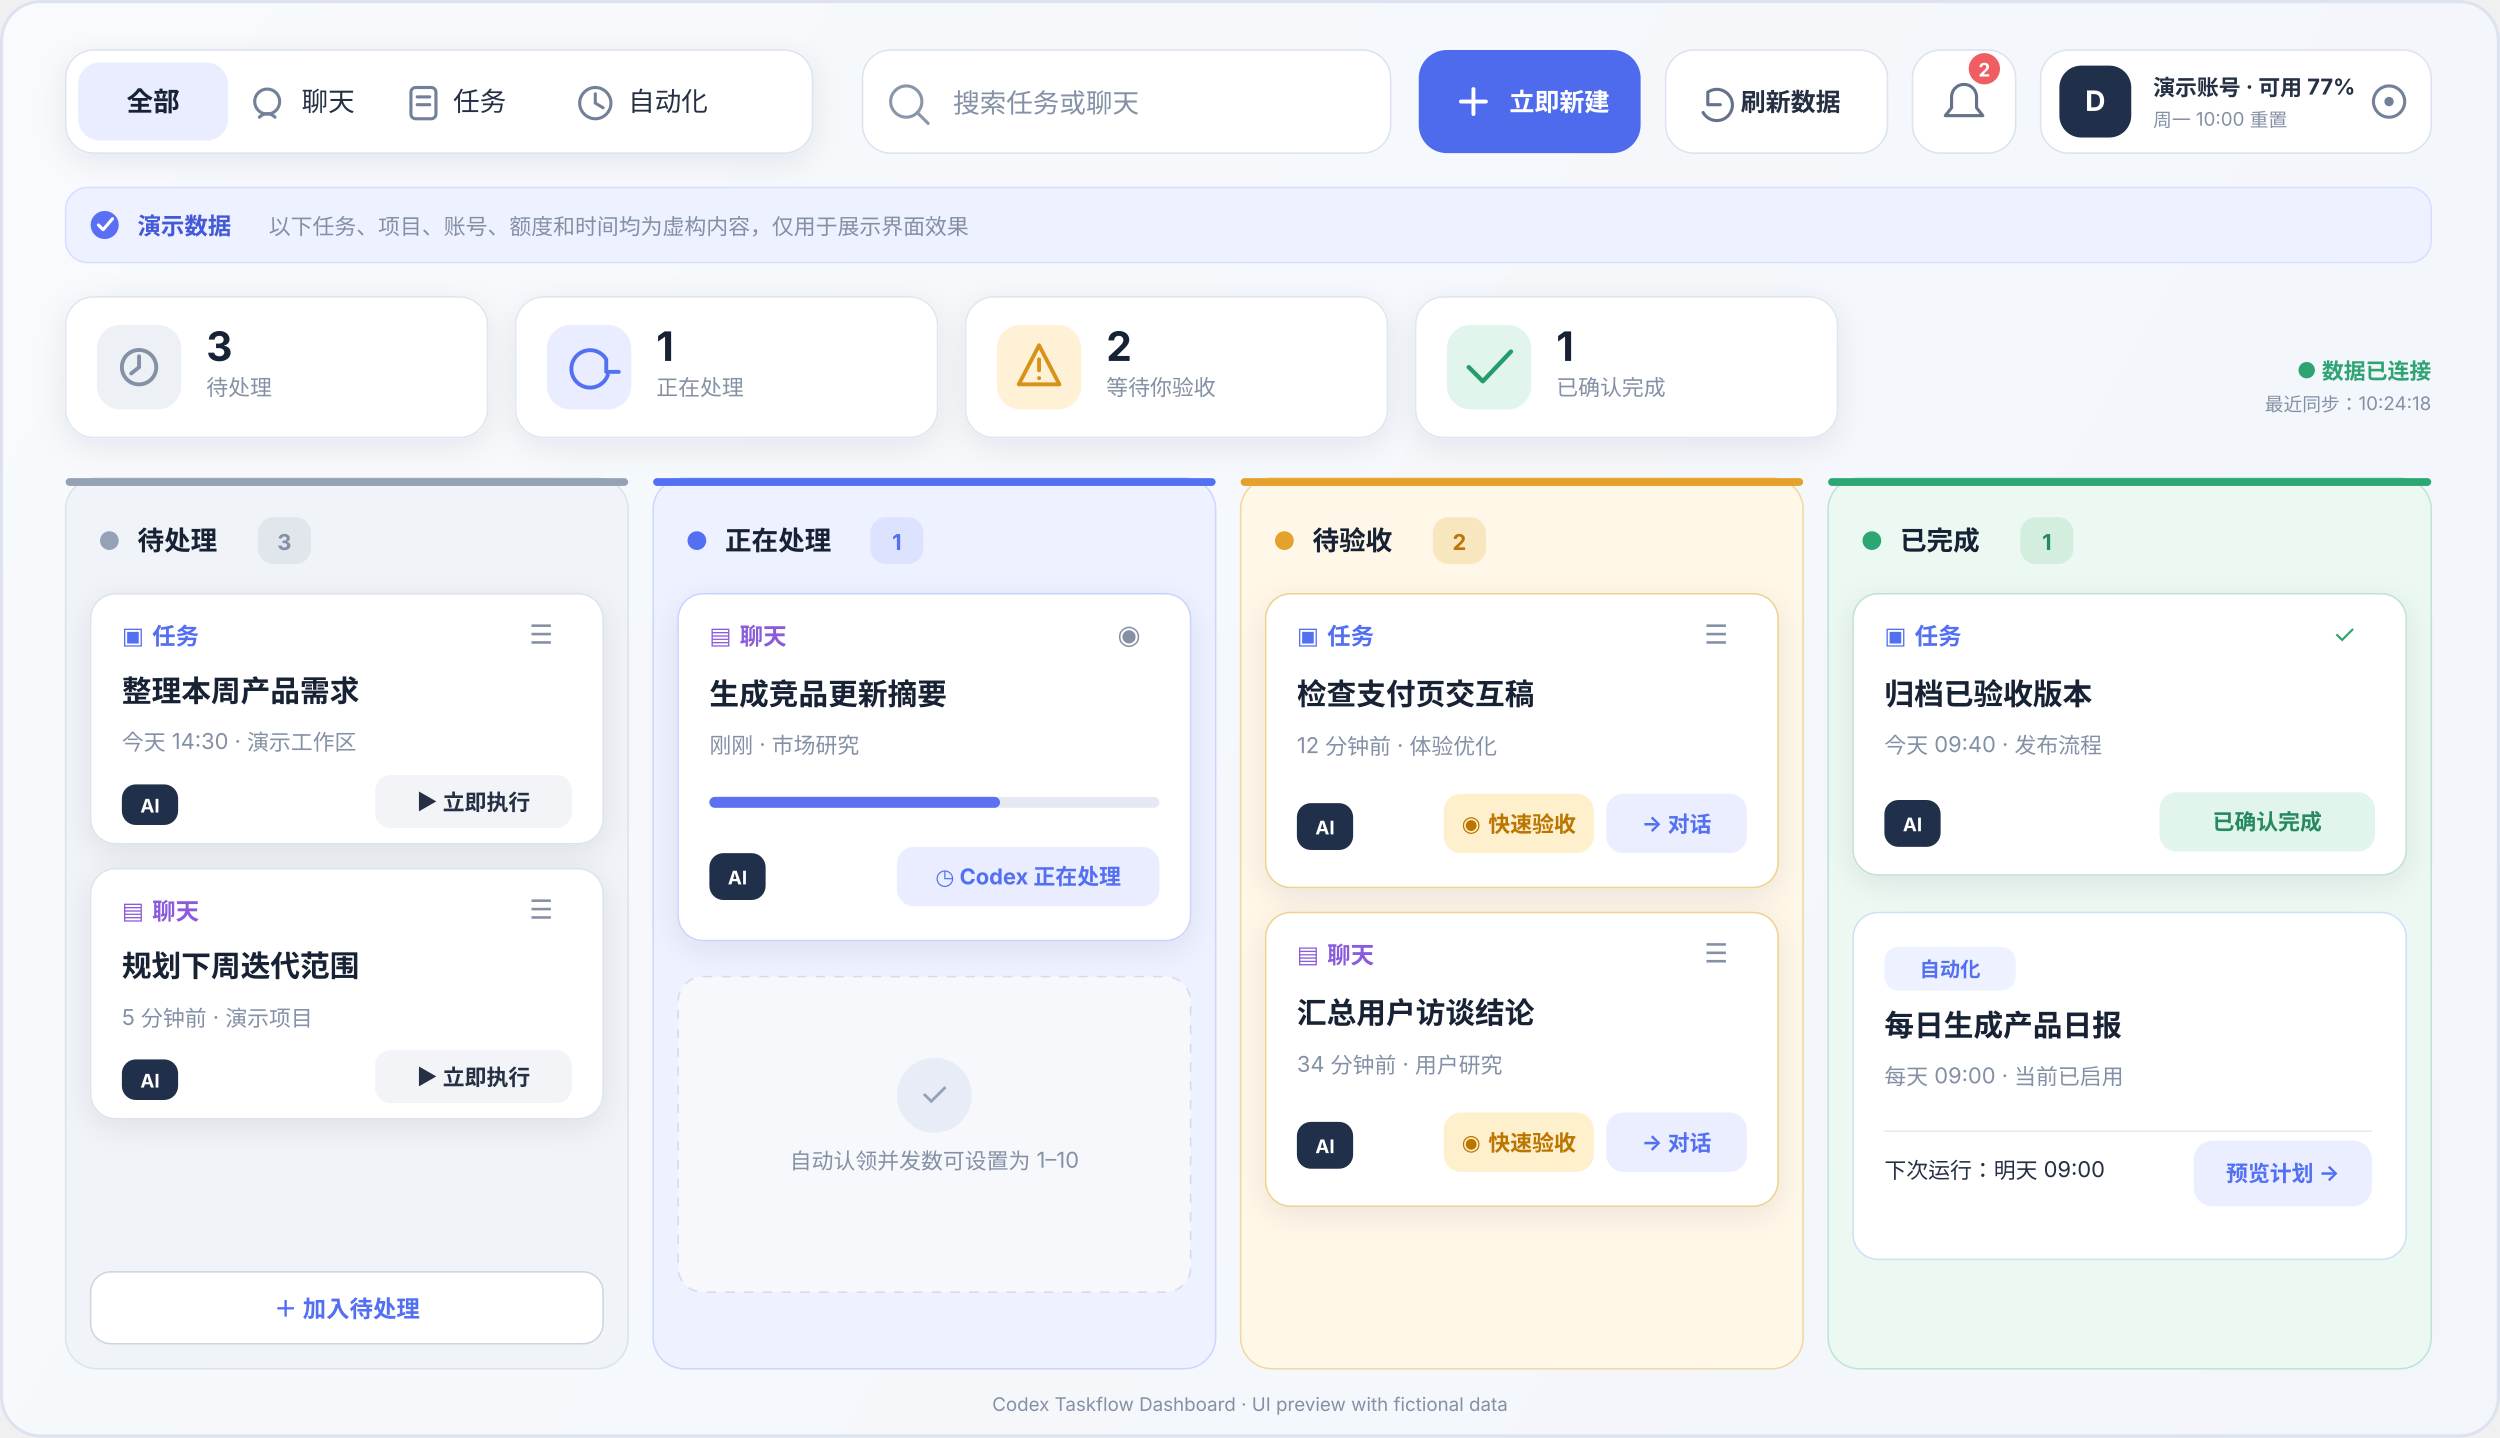
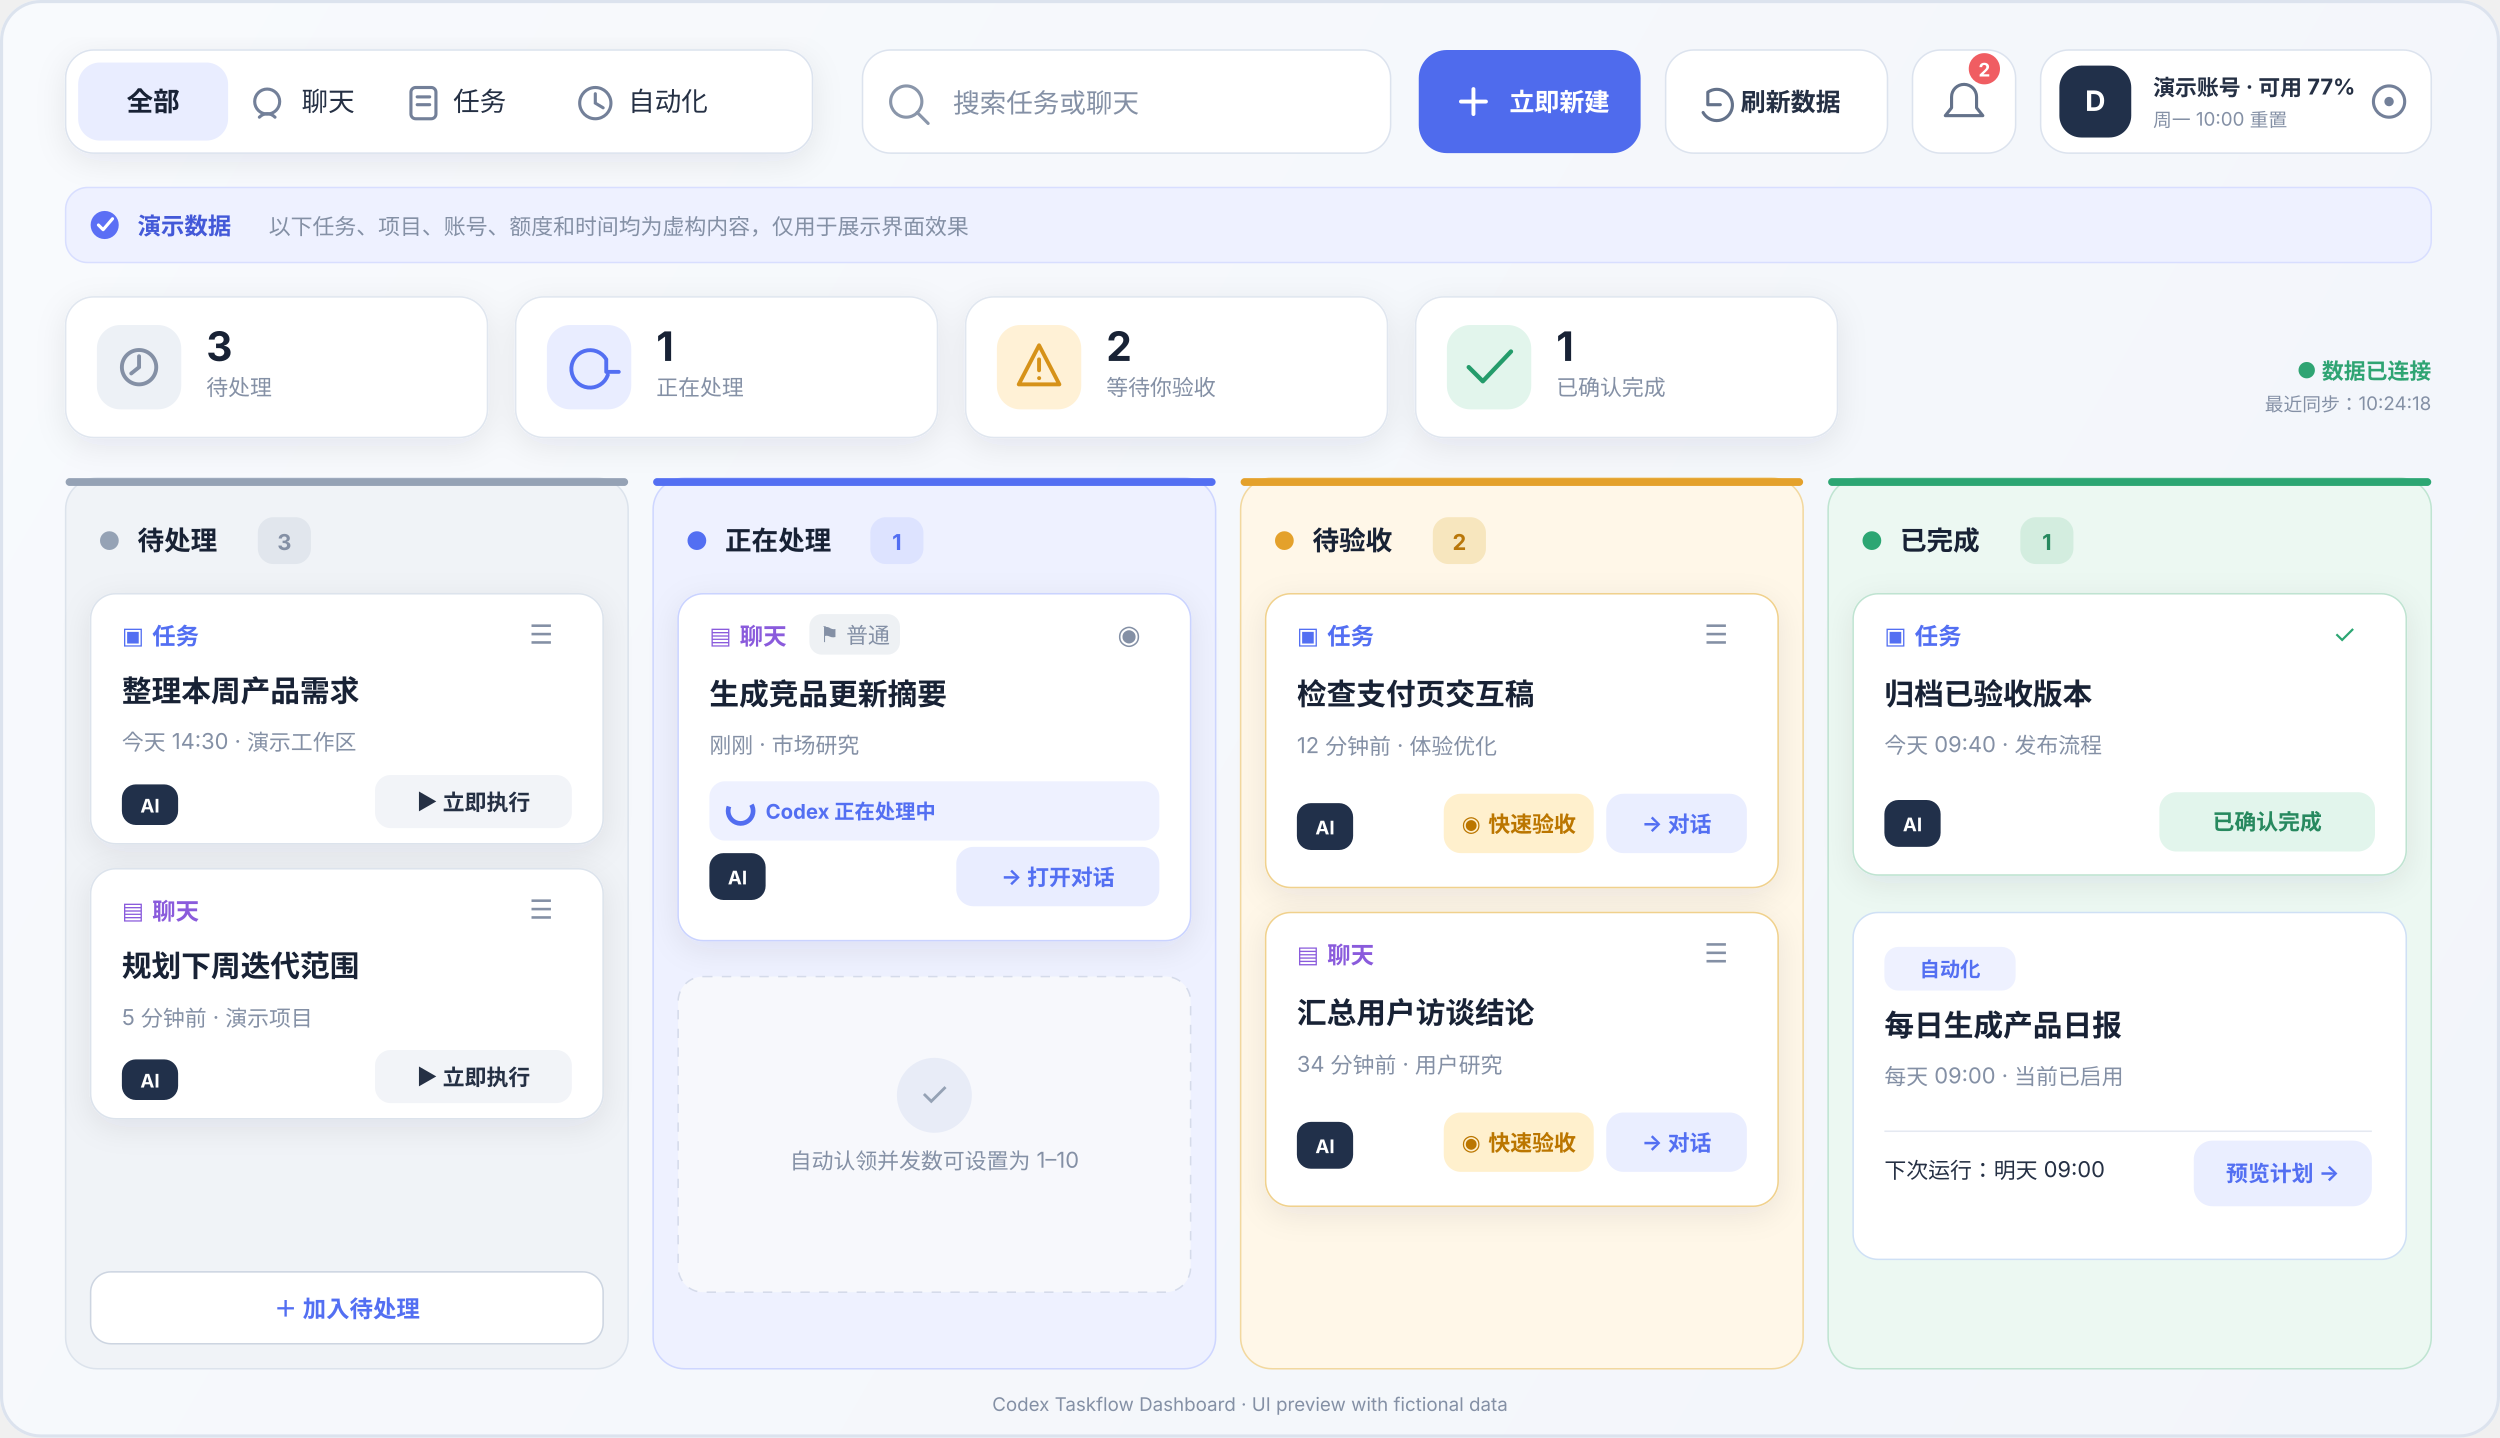
<svg xmlns="http://www.w3.org/2000/svg" width="1600" height="920" viewBox="0 0 1600 920" fill="none">
  <defs>
    <filter id="shadow" x="-20%" y="-20%" width="140%" height="160%">
      <feDropShadow dx="0" dy="5" stdDeviation="10" flood-color="#21304A" flood-opacity="0.08" />
    </filter>
    <linearGradient id="page" x1="0" y1="0" x2="1600" y2="920" gradientUnits="userSpaceOnUse">
      <stop stop-color="#F8FAFD" />
      <stop offset="1" stop-color="#F2F5FA" />
    </linearGradient>
    <style>
      text { font-family: Inter, -apple-system, BlinkMacSystemFont, "Segoe UI", "PingFang SC", "Microsoft YaHei", sans-serif; }
      .title { fill: #182235; font-weight: 700; }
      .body { fill: #253044; }
      .muted { fill: #8490A5; }
      .small { font-size: 14px; }
      .medium { font-size: 17px; }
      .label { font-size: 15px; font-weight: 650; }
    </style>
  </defs>
  <rect width="1600" height="920" rx="26" fill="url(#page)" />
  <rect x="1" y="1" width="1598" height="918" rx="25" stroke="#DCE3EE" stroke-width="2" />
  <g filter="url(#shadow)">
    <rect x="42" y="32" width="478" height="66" rx="18" fill="white" stroke="#DCE3EE" />
  </g>
  <rect x="50" y="40" width="96" height="50" rx="14" fill="#E9EDFF" />
  <text x="98" y="71" text-anchor="middle" class="title medium">全部</text>
  <circle cx="171" cy="65" r="8" stroke="#738099" stroke-width="2" />
  <path d="M166 75C169 72 173 72 176 75" stroke="#738099" stroke-width="2" stroke-linecap="round" />
  <text x="193" y="71" class="body medium">聊天</text>
  <rect x="263" y="56" width="16" height="20" rx="3" stroke="#738099" stroke-width="2" />
  <path d="M267 62H275M267 67H275" stroke="#738099" stroke-width="2" stroke-linecap="round" />
  <text x="290" y="71" class="body medium">任务</text>
  <circle cx="381" cy="66" r="10" stroke="#738099" stroke-width="2" />
  <path d="M381 60V66L386 69" stroke="#738099" stroke-width="2" stroke-linecap="round" />
  <text x="402" y="71" class="body medium">自动化</text>
  <rect x="552" y="32" width="338" height="66" rx="18" fill="white" stroke="#DCE3EE" />
  <circle cx="580" cy="65" r="10" stroke="#8A96AA" stroke-width="2" />
  <path d="M587 72L594 79" stroke="#8A96AA" stroke-width="2" stroke-linecap="round" />
  <text x="610" y="72" class="muted medium">搜索任务或聊天</text>
  <rect x="908" y="32" width="142" height="66" rx="18" fill="#4F6BED" />
  <path d="M935 65H951M943 57V73" stroke="white" stroke-width="2.5" stroke-linecap="round" />
  <text x="966" y="71" fill="white" font-size="16" font-weight="650">立即新建</text>
  <rect x="1066" y="32" width="142" height="66" rx="18" fill="white" stroke="#DCE3EE" />
  <path d="M1093 59A10 10 0 1 1 1090 72M1093 59V67H1101" stroke="#64728A" stroke-width="2" stroke-linecap="round" stroke-linejoin="round" />
  <text x="1114" y="71" class="body" font-size="16" font-weight="650">刷新数据</text>
  <rect x="1224" y="32" width="66" height="66" rx="18" fill="white" stroke="#DCE3EE" />
  <path d="M1249 69V62A8 8 0 0 1 1265 62V69L1269 74H1245L1249 69Z" stroke="#64728A" stroke-width="2" stroke-linejoin="round" />
  <circle cx="1270" cy="44" r="10" fill="#F05D62" />
  <text x="1270" y="49" text-anchor="middle" fill="white" font-size="12" font-weight="700">2</text>
  <rect x="1306" y="32" width="250" height="66" rx="18" fill="white" stroke="#DCE3EE" />
  <rect x="1318" y="42" width="46" height="46" rx="14" fill="#21304A" />
  <text x="1341" y="71" text-anchor="middle" fill="white" font-size="18" font-weight="700">D</text>
  <text x="1378" y="61" class="body small" font-weight="650">演示账号 · 可用 77%</text>
  <text x="1378" y="81" class="muted" font-size="12">周一 10:00 重置</text>
  <circle cx="1529" cy="65" r="10" stroke="#738099" stroke-width="2" />
  <circle cx="1529" cy="65" r="3" fill="#738099" />
  <rect x="42" y="120" width="1514" height="48" rx="14" fill="#EEF1FF" stroke="#D8DEFF" />
  <circle cx="67" cy="144" r="9" fill="#5B6FF5" />
  <path d="M63 144L66 147L72 140" stroke="white" stroke-width="2" stroke-linecap="round" stroke-linejoin="round" />
  <text x="88" y="150" fill="#4359D8" font-size="15" font-weight="650">演示数据</text>
  <text x="172" y="150" class="muted small">以下任务、项目、账号、额度和时间均为虚构内容，仅用于展示界面效果</text>
  <g filter="url(#shadow)">
    <rect x="42" y="190" width="270" height="90" rx="18" fill="white" stroke="#E0E6EF" />
    <rect x="330" y="190" width="270" height="90" rx="18" fill="white" stroke="#E0E6EF" />
    <rect x="618" y="190" width="270" height="90" rx="18" fill="white" stroke="#E0E6EF" />
    <rect x="906" y="190" width="270" height="90" rx="18" fill="white" stroke="#E0E6EF" />
  </g>
  <rect x="62" y="208" width="54" height="54" rx="15" fill="#EDF1F6" />
  <circle cx="89" cy="235" r="11" stroke="#8490A5" stroke-width="2.5" />
  <path d="M89 228V235L84 239" stroke="#8490A5" stroke-width="2.5" stroke-linecap="round" />
  <text x="132" y="231" class="title" font-size="26">3</text>
  <text x="132" y="253" class="muted small">待处理</text>
  <rect x="350" y="208" width="54" height="54" rx="15" fill="#E9EDFF" />
  <path d="M388 230A12 12 0 1 0 389 240M388 230V238H396" stroke="#536FF2" stroke-width="2.5" stroke-linecap="round" stroke-linejoin="round" />
  <text x="420" y="231" class="title" font-size="26">1</text>
  <text x="420" y="253" class="muted small">正在处理</text>
  <rect x="638" y="208" width="54" height="54" rx="15" fill="#FFF1D6" />
  <path d="M665 221L678 246H652L665 221Z" stroke="#D69219" stroke-width="2.5" stroke-linejoin="round" />
  <path d="M665 230V237M665 242H665.1" stroke="#D69219" stroke-width="2.5" stroke-linecap="round" />
  <text x="708" y="231" class="title" font-size="26">2</text>
  <text x="708" y="253" class="muted small">等待你验收</text>
  <rect x="926" y="208" width="54" height="54" rx="15" fill="#E2F5EC" />
  <path d="M940 235L949 244L967 225" stroke="#249C6B" stroke-width="2.8" stroke-linecap="round" stroke-linejoin="round" />
  <text x="996" y="231" class="title" font-size="26">1</text>
  <text x="996" y="253" class="muted small">已确认完成</text>
  <text x="1556" y="242" text-anchor="end" fill="#2FA473" font-size="14" font-weight="650">● 数据已连接</text>
  <text x="1556" y="263" text-anchor="end" class="muted" font-size="12">最近同步：10:24:18</text>
  <rect x="42" y="306" width="360" height="570" rx="20" fill="#F0F3F7" stroke="#DCE3EC" />
  <rect x="42" y="306" width="360" height="5" rx="2.5" fill="#95A2B5" />
  <rect x="418" y="306" width="360" height="570" rx="20" fill="#EEF1FF" stroke="#CED6FF" />
  <rect x="418" y="306" width="360" height="5" rx="2.5" fill="#536FF2" />
  <rect x="794" y="306" width="360" height="570" rx="20" fill="#FFF7E8" stroke="#F2D89F" />
  <rect x="794" y="306" width="360" height="5" rx="2.5" fill="#E4A12B" />
  <rect x="1170" y="306" width="386" height="570" rx="20" fill="#ECF8F2" stroke="#BFE4D1" />
  <rect x="1170" y="306" width="386" height="5" rx="2.5" fill="#2CA673" />
  <circle cx="70" cy="346" r="6" fill="#95A2B5" />
  <text x="88" y="352" class="title medium">待处理</text>
  <rect x="165" y="331" width="34" height="30" rx="10" fill="#E1E6ED" />
  <text x="182" y="352" text-anchor="middle" class="muted small" font-weight="700">3</text>
  <circle cx="446" cy="346" r="6" fill="#536FF2" />
  <text x="464" y="352" class="title medium">正在处理</text>
  <rect x="557" y="331" width="34" height="30" rx="10" fill="#DDE3FF" />
  <text x="574" y="352" text-anchor="middle" fill="#536FF2" font-size="14" font-weight="700">1</text>
  <circle cx="822" cy="346" r="6" fill="#E4A12B" />
  <text x="840" y="352" class="title medium">待验收</text>
  <rect x="917" y="331" width="34" height="30" rx="10" fill="#F7E6BE" />
  <text x="934" y="352" text-anchor="middle" fill="#B9770A" font-size="14" font-weight="700">2</text>
  <circle cx="1198" cy="346" r="6" fill="#2CA673" />
  <text x="1216" y="352" class="title medium">已完成</text>
  <rect x="1293" y="331" width="34" height="30" rx="10" fill="#D3EDDF" />
  <text x="1310" y="352" text-anchor="middle" fill="#27895F" font-size="14" font-weight="700">1</text>
  <g filter="url(#shadow)">
    <rect x="58" y="380" width="328" height="160" rx="16" fill="white" stroke="#DCE3EC" />
  </g>
  <text x="78" y="412" fill="#536FF2" class="label">▣ 任务</text>
  <text x="354" y="412" text-anchor="end" class="muted medium">☰</text>
  <text x="78" y="449" class="title" font-size="19">整理本周产品需求</text>
  <text x="78" y="480" class="muted small">今天 14:30 · 演示工作区</text>
  <rect x="78" y="502" width="36" height="26" rx="9" fill="#21304A" />
  <text x="96" y="520" text-anchor="middle" fill="white" font-size="12" font-weight="700">AI</text>
  <rect x="240" y="496" width="126" height="34" rx="10" fill="#F2F4F8" />
  <text x="303" y="518" text-anchor="middle" class="body small" font-weight="650">▶ 立即执行</text>
  <g filter="url(#shadow)">
    <rect x="58" y="556" width="328" height="160" rx="16" fill="white" stroke="#DCE3EC" />
  </g>
  <text x="78" y="588" fill="#8A5BDC" class="label">▤ 聊天</text>
  <text x="354" y="588" text-anchor="end" class="muted medium">☰</text>
  <text x="78" y="625" class="title" font-size="19">规划下周迭代范围</text>
  <text x="78" y="656" class="muted small">5 分钟前 · 演示项目</text>
  <rect x="78" y="678" width="36" height="26" rx="9" fill="#21304A" />
  <text x="96" y="696" text-anchor="middle" fill="white" font-size="12" font-weight="700">AI</text>
  <rect x="240" y="672" width="126" height="34" rx="10" fill="#F2F4F8" />
  <text x="303" y="694" text-anchor="middle" class="body small" font-weight="650">▶ 立即执行</text>
  <rect x="58" y="814" width="328" height="46" rx="13" fill="white" stroke="#CDD5E1" />
  <text x="222" y="843" text-anchor="middle" fill="#536FF2" font-size="15" font-weight="650">＋ 加入待处理</text>
  <g filter="url(#shadow)">
    <rect x="434" y="380" width="328" height="222" rx="16" fill="white" stroke="#CAD3FF" />
  </g>
  <text x="454" y="412" fill="#8A5BDC" class="label">▤ 聊天</text>
+   <rect x="518" y="393" width="58" height="26" rx="8" fill="#EEF1F4" />
+   <text x="547" y="411" text-anchor="middle" class="muted small">⚑ 普通</text>
  <text x="730" y="412" text-anchor="end" class="muted medium">◉</text>
  <text x="454" y="451" class="title" font-size="19">生成竞品更新摘要</text>
  <text x="454" y="482" class="muted small">刚刚 · 市场研究</text>
-   <rect x="454" y="510" width="288" height="7" rx="3.5" fill="#E5E9F2" />
-   <rect x="454" y="510" width="186" height="7" rx="3.5" fill="#5C70F2" />
+   <rect x="454" y="500" width="288" height="38" rx="10" fill="#EEF1FF" />
+   <circle cx="474" cy="519" r="8" fill="none" stroke="#526DF0" stroke-width="3" stroke-dasharray="28 18" />
+   <text x="490" y="524" fill="#536FF2" font-size="13" font-weight="650">Codex 正在处理中</text>
  <rect x="454" y="546" width="36" height="30" rx="9" fill="#21304A" />
  <text x="472" y="566" text-anchor="middle" fill="white" font-size="12" font-weight="700">AI</text>
-   <rect x="574" y="542" width="168" height="38" rx="11" fill="#E9EDFF" />
-   <text x="658" y="566" text-anchor="middle" fill="#536FF2" font-size="14" font-weight="650">◷ Codex 正在处理</text>
+   <rect x="612" y="542" width="130" height="38" rx="11" fill="#E9EDFF" />
+   <text x="677" y="566" text-anchor="middle" fill="#536FF2" font-size="14" font-weight="650">→ 打开对话</text>
  <rect x="434" y="625" width="328" height="202" rx="16" fill="#F7F8FC" stroke="#D5DBEA" stroke-dasharray="6 6" />
  <circle cx="598" cy="701" r="24" fill="#E8ECF7" />
  <text x="598" y="708" text-anchor="middle" fill="#95A2B5" font-size="22">✓</text>
  <text x="598" y="748" text-anchor="middle" class="muted small">自动认领并发数可设置为 1–10</text>
  <g filter="url(#shadow)">
    <rect x="810" y="380" width="328" height="188" rx="16" fill="white" stroke="#F0D18D" />
  </g>
  <text x="830" y="412" fill="#536FF2" class="label">▣ 任务</text>
  <text x="1106" y="412" text-anchor="end" class="muted medium">☰</text>
  <text x="830" y="451" class="title" font-size="19">检查支付页交互稿</text>
  <text x="830" y="482" class="muted small">12 分钟前 · 体验优化</text>
  <rect x="830" y="514" width="36" height="30" rx="9" fill="#21304A" />
  <text x="848" y="534" text-anchor="middle" fill="white" font-size="12" font-weight="700">AI</text>
  <rect x="924" y="508" width="96" height="38" rx="11" fill="#FFF0CD" />
  <text x="972" y="532" text-anchor="middle" fill="#BB7600" font-size="14" font-weight="650">◉ 快速验收</text>
  <rect x="1028" y="508" width="90" height="38" rx="11" fill="#EAEEFF" />
  <text x="1073" y="532" text-anchor="middle" fill="#536FF2" font-size="14" font-weight="650">→ 对话</text>
  <g filter="url(#shadow)">
    <rect x="810" y="584" width="328" height="188" rx="16" fill="white" stroke="#F0D18D" />
  </g>
  <text x="830" y="616" fill="#8A5BDC" class="label">▤ 聊天</text>
  <text x="1106" y="616" text-anchor="end" class="muted medium">☰</text>
  <text x="830" y="655" class="title" font-size="19">汇总用户访谈结论</text>
  <text x="830" y="686" class="muted small">34 分钟前 · 用户研究</text>
  <rect x="830" y="718" width="36" height="30" rx="9" fill="#21304A" />
  <text x="848" y="738" text-anchor="middle" fill="white" font-size="12" font-weight="700">AI</text>
  <rect x="924" y="712" width="96" height="38" rx="11" fill="#FFF0CD" />
  <text x="972" y="736" text-anchor="middle" fill="#BB7600" font-size="14" font-weight="650">◉ 快速验收</text>
  <rect x="1028" y="712" width="90" height="38" rx="11" fill="#EAEEFF" />
  <text x="1073" y="736" text-anchor="middle" fill="#536FF2" font-size="14" font-weight="650">→ 对话</text>
  <g filter="url(#shadow)">
    <rect x="1186" y="380" width="354" height="180" rx="16" fill="white" stroke="#BFE3D1" />
  </g>
  <text x="1206" y="412" fill="#536FF2" class="label">▣ 任务</text>
  <text x="1508" y="412" text-anchor="end" fill="#2CA673" class="medium">✓</text>
  <text x="1206" y="451" class="title" font-size="19">归档已验收版本</text>
  <text x="1206" y="482" class="muted small">今天 09:40 · 发布流程</text>
  <rect x="1206" y="512" width="36" height="30" rx="9" fill="#21304A" />
  <text x="1224" y="532" text-anchor="middle" fill="white" font-size="12" font-weight="700">AI</text>
  <rect x="1382" y="507" width="138" height="38" rx="11" fill="#E2F5EC" />
  <text x="1451" y="531" text-anchor="middle" fill="#27895F" font-size="14" font-weight="650">已确认完成</text>
  <rect x="1186" y="584" width="354" height="222" rx="16" fill="white" stroke="#CFE0F5" />
  <rect x="1206" y="606" width="84" height="28" rx="9" fill="#EEF1FF" />
  <text x="1248" y="625" text-anchor="middle" fill="#536FF2" font-size="13" font-weight="650">自动化</text>
  <text x="1206" y="663" class="title" font-size="19">每日生成产品日报</text>
  <text x="1206" y="694" class="muted small">每天 09:00 · 当前已启用</text>
  <path d="M1206 724H1518" stroke="#E5E9F1" />
  <text x="1206" y="754" class="body small">下次运行：明天 09:00</text>
  <rect x="1404" y="730" width="114" height="42" rx="12" fill="#EAEEFF" />
  <text x="1461" y="756" text-anchor="middle" fill="#536FF2" font-size="14" font-weight="650">预览计划 →</text>
  <text x="800" y="903" text-anchor="middle" class="muted" font-size="12">Codex Taskflow Dashboard · UI preview with fictional data</text>
</svg>
